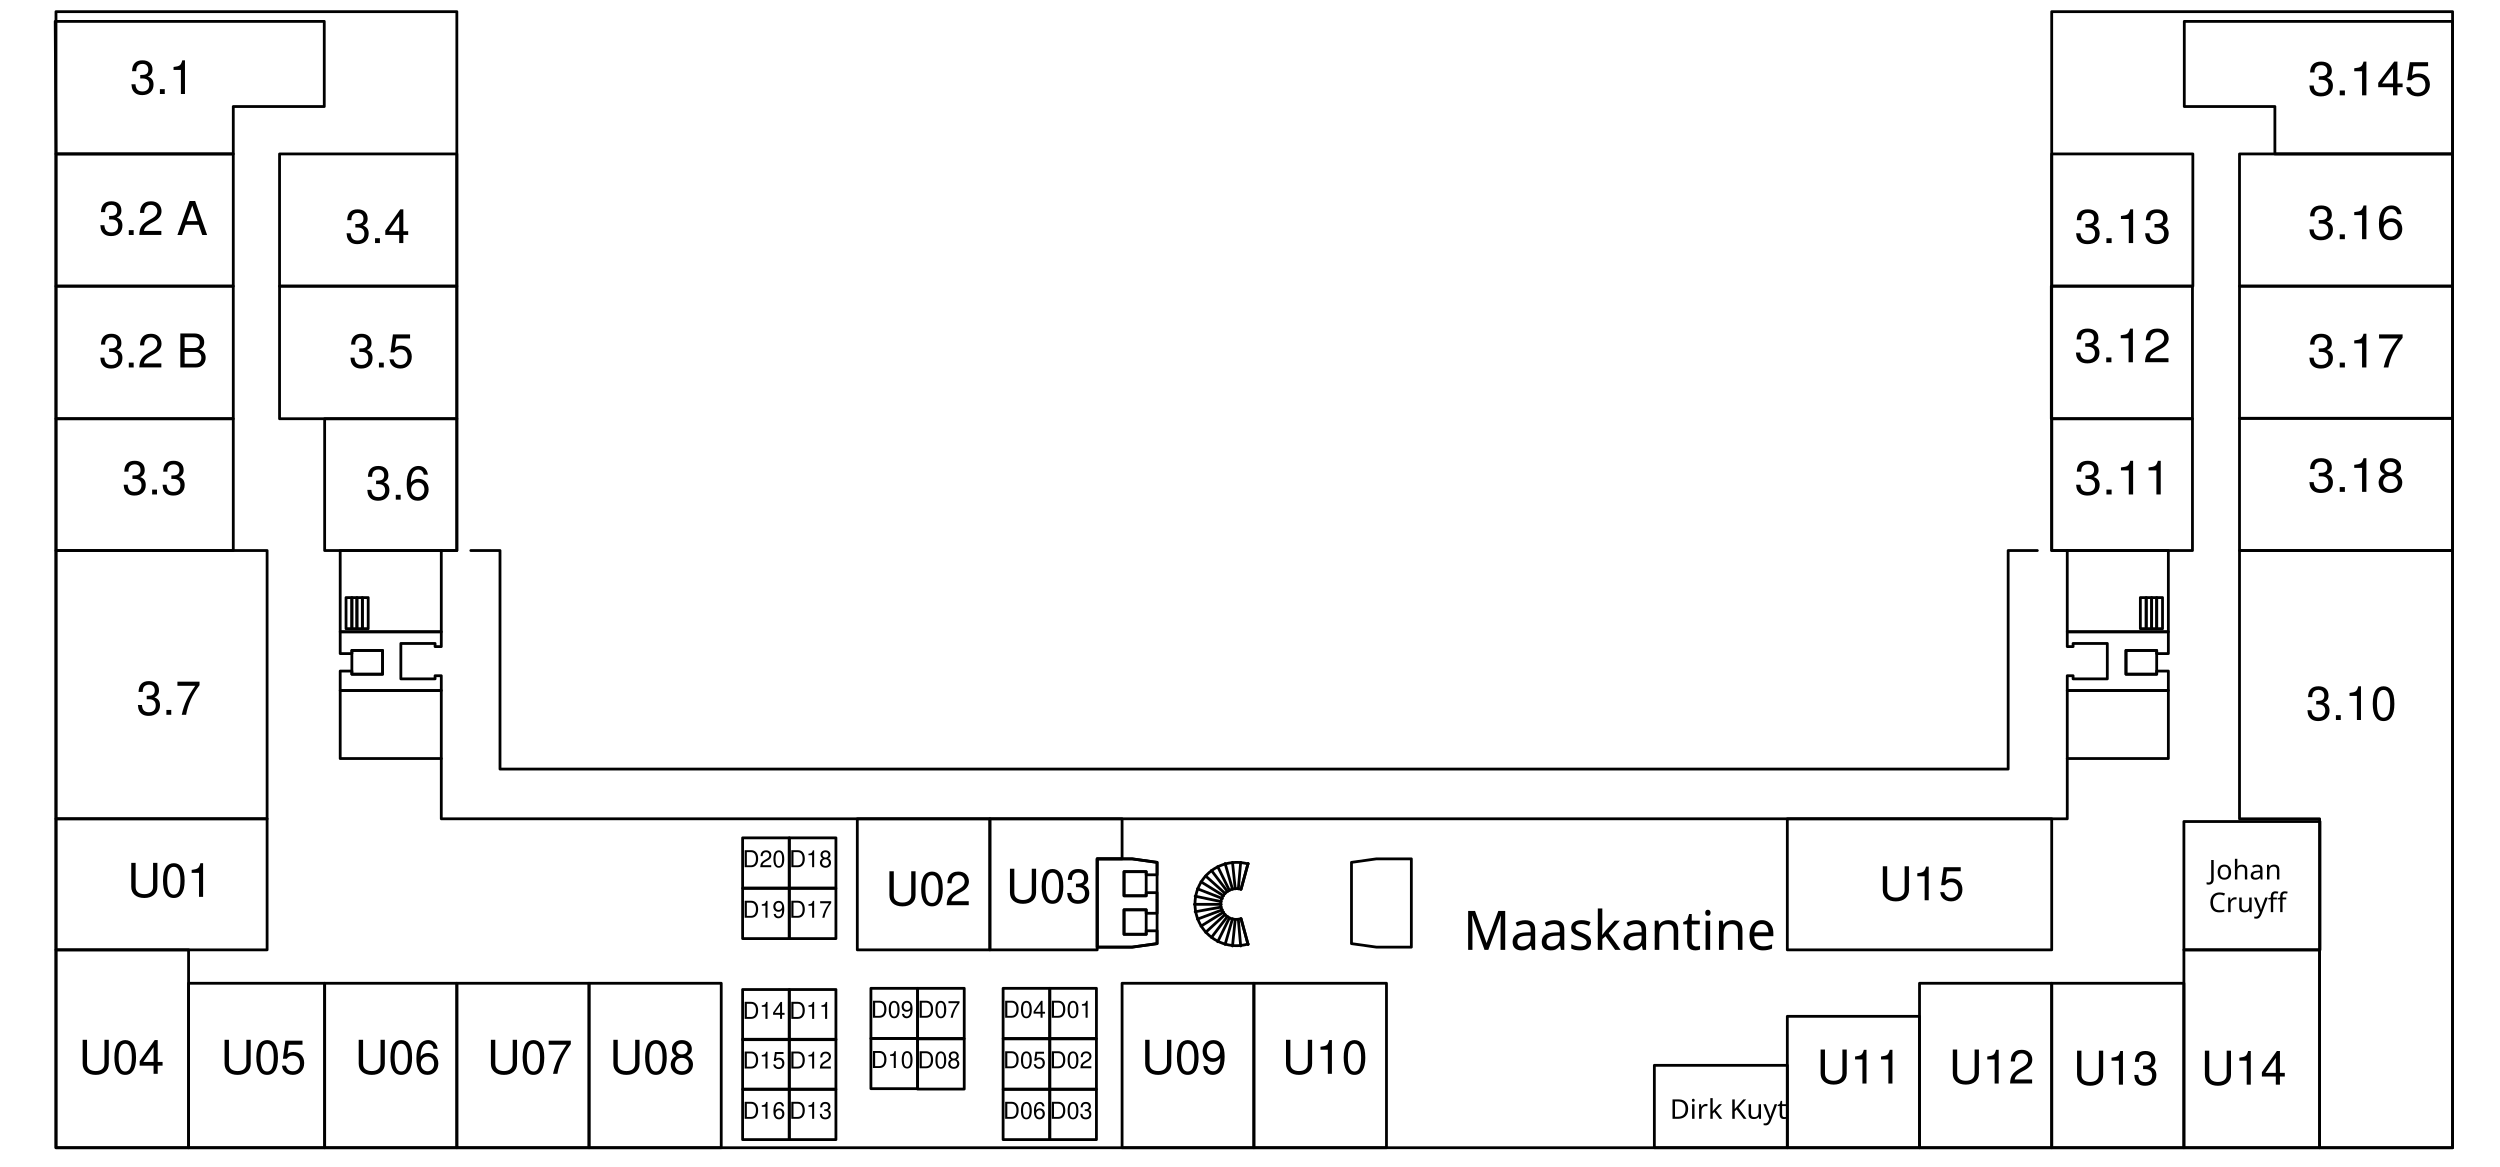
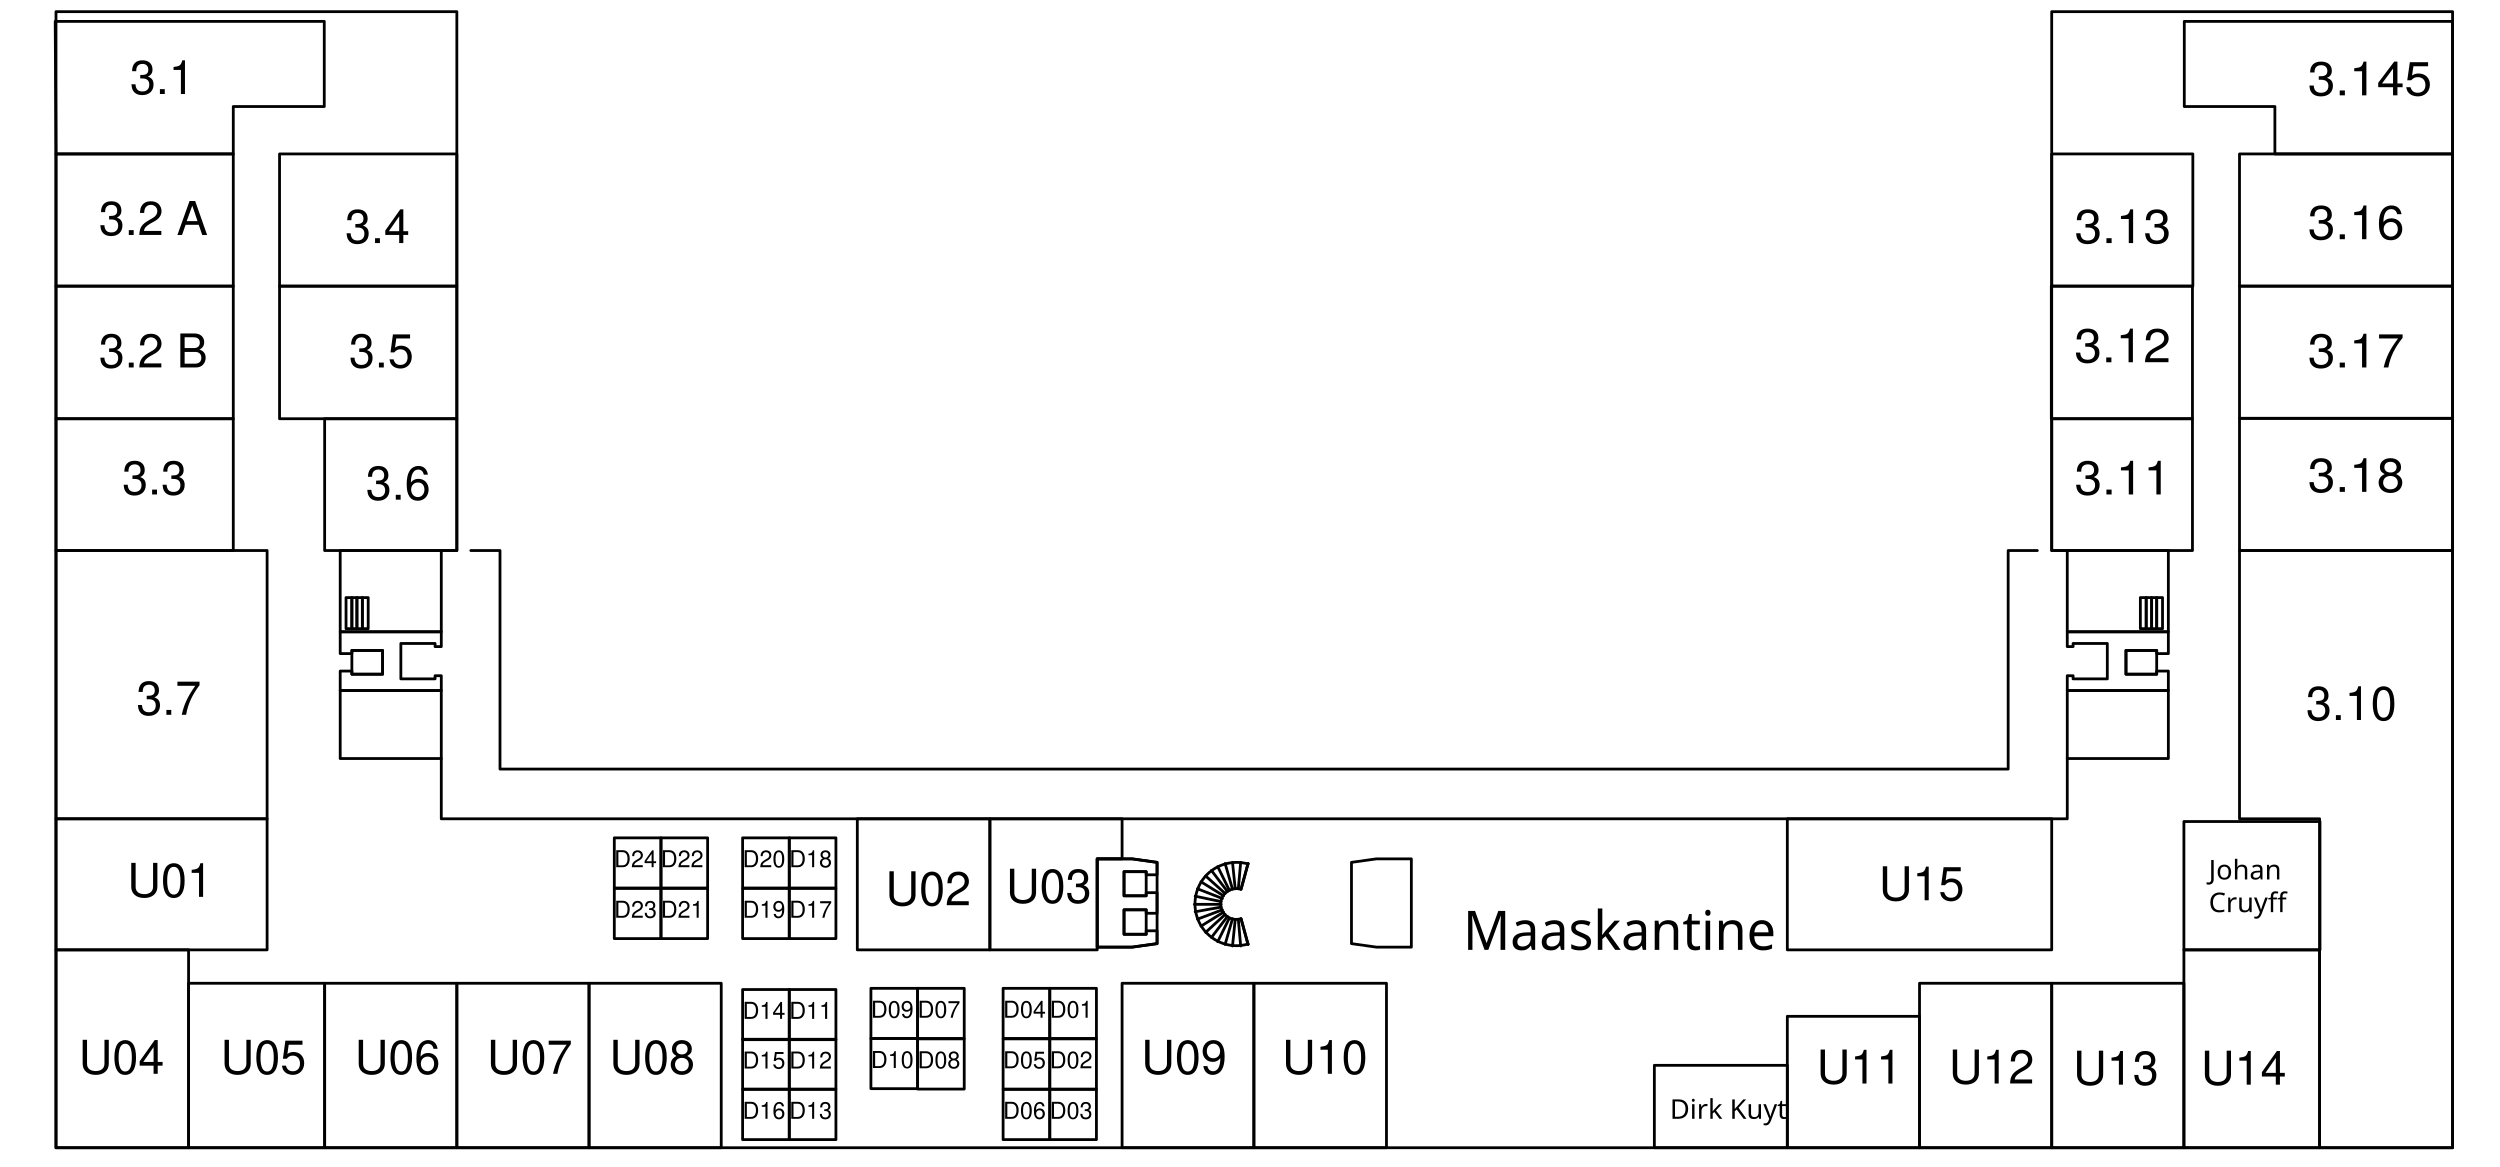
<svg xmlns="http://www.w3.org/2000/svg" version="1.1" id="Layer_1" x="0px" y="0px" viewBox="0 0 643 300" style="enable-background:new 0 0 643 300;" xml:space="preserve">
  <style type="text/css">
	.st0{fill:none;stroke:#000000;stroke-width:0.72;stroke-linecap:round;stroke-linejoin:round;stroke-miterlimit:10;}
	.st1{font-family:'Helvetica';}
	.st2{font-size:12px;}
	.st3{font-size:6px;}
- 	.st4{font-family:'MyriadPro-Regular';}
+ 	.st4{font-family:'ArialMT';}
	.st5{font-size:7px;}
	.st6{fill:none;}
	.st7{font-size:14px;}
</style>
  <g id="outline">
    <polyline class="st0" points="556.2,153.7 554.7,153.7 554.7,161.7 556.2,161.7 556.2,153.7  " />
    <polyline class="st0" points="554.7,153.7 553.4,153.7 553.4,161.7 554.7,161.7 554.7,153.7  " />
    <polyline class="st0" points="553.4,153.7 552,153.7 552,161.7 553.4,161.7 553.4,153.7  " />
    <polyline class="st0" points="552,153.7 550.5,153.7 550.5,161.7 552,161.7 552,153.7  " />
    <polyline class="st0" points="289.1,224.2 294.8,224.2 294.8,230.4 289.1,230.4 289.1,224.2  " />
    <polyline class="st0" points="546.8,167.3 554.7,167.3 554.7,173.4 546.8,173.4 546.8,167.3  " />
    <line class="st0" x1="319.2" y1="228.7" x2="321" y2="222.1" />
    <line class="st0" x1="319.2" y1="236.3" x2="321" y2="242.9" />
    <line class="st0" x1="319.2" y1="228.7" x2="321" y2="222.1" />
    <line class="st0" x1="318.5" y1="228.6" x2="319.1" y2="221.8" />
    <line class="st0" x1="317.7" y1="228.6" x2="317" y2="221.8" />
    <line class="st0" x1="317" y1="228.7" x2="315.1" y2="222.1" />
    <line class="st0" x1="316.2" y1="229" x2="313.2" y2="222.9" />
    <line class="st0" x1="315.7" y1="229.3" x2="311.6" y2="223.9" />
    <line class="st0" x1="315.1" y1="229.8" x2="310.1" y2="225.3" />
    <line class="st0" x1="314.7" y1="230.4" x2="308.9" y2="226.8" />
    <line class="st0" x1="314.4" y1="231.1" x2="308" y2="228.6" />
    <line class="st0" x1="314.1" y1="231.9" x2="307.4" y2="230.5" />
    <line class="st0" x1="314.1" y1="232.6" x2="307.2" y2="232.6" />
    <line class="st0" x1="314.1" y1="233.3" x2="307.4" y2="234.5" />
    <line class="st0" x1="314.4" y1="234" x2="308" y2="236.4" />
    <line class="st0" x1="314.7" y1="234.6" x2="308.9" y2="238.2" />
    <line class="st0" x1="315.1" y1="235.2" x2="310.1" y2="239.8" />
    <line class="st0" x1="315.7" y1="235.7" x2="311.6" y2="241.1" />
    <line class="st0" x1="316.2" y1="236.1" x2="313.2" y2="242.2" />
    <line class="st0" x1="317" y1="236.3" x2="315.1" y2="242.9" />
    <line class="st0" x1="317.7" y1="236.5" x2="317" y2="243.3" />
    <line class="st0" x1="318.5" y1="236.5" x2="319.1" y2="243.3" />
    <line class="st0" x1="319.2" y1="236.3" x2="321" y2="242.9" />
    <path class="st0" d="M319.1,228.7c-1.6-0.5-3.4,0.2-4.4,1.5c-1,1.4-1,3.3,0,4.6c1,1.4,2.7,2,4.4,1.5" />
    <path class="st0" d="M321,222.2c-4.4-1.2-9.1,0.4-11.7,4.1c-2.6,3.7-2.6,8.7,0,12.4s7.3,5.4,11.7,4.1" />
    <polyline class="st0" points="347.6,242.7 354,243.6 363,243.6 363,220.9 354,220.9 347.6,221.8 347.6,242.7  " />
    <polyline class="st0" points="554.7,167.3 554.7,168.1 557.7,168.1 557.7,162.5 531.7,162.5 531.7,166.3 533.2,166.3 533.2,165.5    542,165.5 542,174.6 533.2,174.6 533.2,173.8 531.7,173.8 531.7,177.6 557.7,177.6 557.7,172.6 554.7,172.6 554.7,173.4    546.8,173.4 546.8,167.3 554.7,167.3  " />
    <polyline class="st0" points="289.1,240.3 294.8,240.3 294.8,234 289.1,234 289.1,240.3  " />
    <polyline class="st0" points="297.6,225 297.6,221.8 291.2,220.9 282.2,220.9 282.2,243.6 291.2,243.6 297.6,242.7 297.6,239.4    294.8,239.4 294.8,240.3 289.1,240.3 289.1,234 294.8,234 294.8,234.9 297.6,234.9 297.6,229.6 294.8,229.6 294.8,230.4    289.1,230.4 289.1,224.2 294.8,224.2 294.8,225 297.6,225  " />
    <polyline class="st0" points="531.7,195.1 557.7,195.1 557.7,177.6 531.7,177.6 531.7,195.1  " />
    <polyline class="st0" points="531.7,162.5 557.7,162.5 557.7,141.6 531.7,141.6 531.7,162.5  " />
    <polyline class="st0" points="89,153.7 90.5,153.7 90.5,161.7 89,161.7 89,153.7  " />
    <polyline class="st0" points="90.5,153.7 91.8,153.7 91.8,161.7 90.5,161.7 90.5,153.7  " />
    <polyline class="st0" points="91.8,153.7 93.2,153.7 93.2,161.7 91.8,161.7 91.8,153.7  " />
    <polyline class="st0" points="93.2,153.7 94.7,153.7 94.7,161.7 93.2,161.7 93.2,153.7  " />
    <polyline class="st0" points="98.4,167.3 90.5,167.3 90.5,173.4 98.4,173.4 98.4,167.3  " />
    <polyline class="st0" points="297.6,242.7 291.2,243.6 282.2,243.6 282.2,220.9 291.2,220.9 297.6,221.8 297.6,242.7  " />
    <polyline class="st0" points="113.5,195.1 113.5,210.6 531.7,210.6 531.7,195.1  " />
    <polyline class="st0" points="90.5,167.3 90.5,168.1 87.5,168.1 87.5,162.5 113.5,162.5 113.5,166.3 111.9,166.3 111.9,165.5    103.1,165.5 103.1,174.6 111.9,174.6 111.9,173.8 113.5,173.8 113.5,177.6 87.5,177.6 87.5,172.6 90.5,172.6 90.5,173.4    98.4,173.4 98.4,167.3 90.5,167.3  " />
    <polyline class="st0" points="113.5,195.1 87.5,195.1 87.5,177.6 113.5,177.6 113.5,195.1  " />
    <polyline class="st0" points="113.5,162.5 87.5,162.5 87.5,141.6 113.5,141.6 113.5,162.5  " />
    <polyline class="st0" points="524,141.6 516.5,141.6 516.5,197.8 128.6,197.8 128.6,141.6 121.1,141.6  " />
    <polyline class="st0" points="531.7,141.6 527.7,141.6 527.7,3 630.8,3 630.8,295.2 14.4,295.2 14.4,3 117.5,3 117.5,141.6    113.5,141.6  " />
  </g>
  <g id="F33145">
    <polyline class="st0" points="561.8,5.5 561.8,27.4 585.1,27.4 585.1,39.6 630.8,39.6 630.8,5.5 561.8,5.5  " />
    <text id="_x33_.16_1_" transform="matrix(1.0645 0 0 1 593.5586 24.5146)" class="st1 st2">3.145</text>
  </g>
  <g id="F3316">
    <polyline class="st0" points="576,39.6 630.8,39.6 630.8,73.6 576,73.6 576,39.6  " />
    <text id="_x33_.16" transform="matrix(1.0645 0 0 1 593.5586 61.5146)" class="st1 st2">3.16</text>
  </g>
  <g id="F3317">
    <polyline class="st0" points="576,73.6 630.8,73.6 630.8,107.6 576,107.6 576,73.6  " />
    <text id="_x33_.17" transform="matrix(1.0645 0 0 1 593.5586 94.5146)" class="st1 st2">3.17</text>
  </g>
  <g id="F3318">
    <polyline class="st0" points="576,107.6 630.8,107.6 630.8,141.6 576,141.6 576,107.6  " />
    <text id="_x33_.18" transform="matrix(1.0645 0 0 1 593.5586 126.5151)" class="st1 st2">3.18</text>
  </g>
  <g id="F3313">
    <polyline class="st0" points="527.7,39.6 564,39.6 564,73.6 527.7,73.6 527.7,39.6  " />
    <text id="_x33_.13" transform="matrix(1.0645 0 0 1 533.5586 62.5151)" class="st1 st2">3.13</text>
  </g>
  <g id="F3312">
    <polyline class="st0" points="563.9,73.6 527.6,73.6 527.6,107.7 563.9,107.7 563.9,73.6  " />
-     <text id="_x33_.12" transform="matrix(1.0645 0 0 1 533.5054 93.1816)" class="st1 st2">3.12</text>
+     <text id="_x33_.12" transform="matrix(1.0645 0 0 1 533.5049 93.1816)" class="st1 st2">3.12</text>
  </g>
  <g id="F3311">
    <polyline class="st0" points="563.9,107.7 527.7,107.7 527.7,141.6 563.9,141.6 563.9,107.7  " />
    <text id="_x33_.11" transform="matrix(1.0645 0 0 1 533.5586 127.1816)" class="st1 st2">3.11</text>
  </g>
  <g id="F331">
    <polyline class="st0" points="83.4,5.5 83.4,27.4 60,27.4 60,39.6 14.4,39.6 14.2,5.5 83.4,5.5  " />
    <text transform="matrix(1 0 0 1 33.4102 24.1815)" class="st1 st2">3.1</text>
  </g>
  <g id="F332B">
    <polyline class="st0" points="60,73.6 14.4,73.6 14.4,107.7 60,107.7 60,73.6  " />
    <text transform="matrix(1 0 0 1 25.4103 94.5145)" class="st1 st2">3.2 B</text>
  </g>
  <g id="F333">
    <polyline class="st0" points="60,107.7 14.4,107.7 14.4,141.6 60,141.6 60,107.7  " />
    <text transform="matrix(1 0 0 1 31.4102 127.1815)" class="st1 st2">3.3</text>
  </g>
  <g id="F334">
    <polyline class="st0" points="117.5,39.6 71.9,39.6 71.9,73.6 117.5,73.6 117.5,39.6  " />
    <text transform="matrix(1 0 0 1 88.7437 62.515)" class="st1 st2">3.4</text>
  </g>
  <g id="F335">
    <polyline class="st0" points="71.9,73.6 117.5,73.6 117.5,107.7 71.9,107.7 71.9,73.6  " />
    <text transform="matrix(1 0 0 1 89.7437 94.515)" class="st1 st2">3.5</text>
  </g>
  <g id="F336">
    <polyline class="st0" points="83.5,107.7 117.5,107.7 117.5,141.6 83.5,141.6 83.5,107.7  " />
    <text transform="matrix(1 0 0 1 94.0772 128.515)" class="st1 st2">3.6</text>
  </g>
  <g id="F337">
    <polyline class="st0" points="68.7,210.6 14.4,210.6 14.4,141.6 68.7,141.6 68.7,210.6  " />
    <text transform="matrix(1 0 0 1 35.0772 183.8485)" class="st1 st2">3.7</text>
  </g>
  <g id="F3310">
    <polyline class="st0" points="576,141.6 576,210.6 596.6,210.6 596.6,295.2 630.8,295.2 630.8,141.6 576,141.6  " />
    <text transform="matrix(1 0 0 1 593.0767 185.1815)" class="st1 st2">3.10</text>
  </g>
  <g id="F3U04">
    <polyline class="st0" points="14.4,244.3 48.5,244.3 48.5,295.2 14.4,295.2 14.4,244.3  " />
    <text transform="matrix(1 0 0 1 20.2437 276.1815)" class="st1 st2">U04</text>
  </g>
  <g id="F3U05">
    <polyline class="st0" points="48.5,252.9 83.5,252.9 83.5,295.2 48.5,295.2 48.5,252.9  " />
    <text transform="matrix(1 0 0 1 56.7437 276.1815)" class="st1 st2">U05</text>
  </g>
  <g id="F3U01">
    <polyline class="st0" points="68.7,210.6 14.4,210.6 14.4,244.3 68.7,244.3 68.7,210.6  " />
    <text transform="matrix(1 0 0 1 32.7437 230.6815)" class="st1 st2">U01</text>
  </g>
  <g id="F3U06">
    <polyline class="st0" points="83.5,252.9 117.5,252.9 117.5,295.2 83.5,295.2 83.5,252.9  " />
    <text transform="matrix(1 0 0 1 91.2437 276.1815)" class="st1 st2">U06</text>
  </g>
  <g id="F3U07">
    <polyline class="st0" points="117.5,252.9 151.5,252.9 151.5,295.2 117.5,295.2 117.5,252.9  " />
    <text transform="matrix(1 0 0 1 125.2437 276.1815)" class="st1 st2">U07</text>
  </g>
  <g id="F3U08">
    <polyline class="st0" points="151.5,252.9 185.5,252.9 185.5,295.2 151.5,295.2 151.5,252.9  " />
    <text transform="matrix(1 0 0 1 156.7437 276.1815)" class="st1 st2">U08</text>
  </g>
  <g id="F3U09">
    <polyline class="st0" points="288.6,252.9 322.5,252.9 322.5,295.2 288.6,295.2 288.6,252.9  " />
    <text transform="matrix(1 0 0 1 293.5239 276.1815)" class="st1 st2">U09</text>
  </g>
  <g id="F3D09">
    <polyline class="st0" points="224,254.2 236,254.2 236,267.1 224,267.1 224,254.2  " />
    <text transform="matrix(1 0 0 1 223.9941 261.7581)" class="st1 st3">D09</text>
  </g>
  <g id="F3D01">
    <polyline class="st0" points="270,254.2 282,254.2 282,267.1 270,267.1 270,254.2  " />
    <text transform="matrix(1 0 0 1 269.9941 261.7581)" class="st1 st3">D01</text>
  </g>
  <g id="F3D04">
    <polyline class="st0" points="258,254.2 270,254.2 270,267.1 258,267.1 258,254.2  " />
    <text transform="matrix(1 0 0 1 257.9941 261.7581)" class="st1 st3">D04</text>
  </g>
  <g id="F3D02">
    <polyline class="st0" points="270,267.2 282,267.2 282,280.1 270,280.1 270,267.2  " />
    <text transform="matrix(1 0 0 1 269.9941 274.7581)" class="st1 st3">D02</text>
  </g>
  <g id="F3D05">
    <polyline class="st0" points="258,267.2 270,267.2 270,280.1 258,280.1 258,267.2  " />
    <text transform="matrix(1 0 0 1 257.9941 274.7581)" class="st1 st3">D05</text>
  </g>
  <g id="F3D03">
    <polyline class="st0" points="270,280.2 282,280.2 282,293.1 270,293.1 270,280.2  " />
    <text transform="matrix(1 0 0 1 269.9941 287.7581)" class="st1 st3">D03</text>
  </g>
  <g id="F3D06">
    <polyline class="st0" points="258,280.2 270,280.2 270,293.1 258,293.1 258,280.2  " />
    <text transform="matrix(1 0 0 1 257.9941 287.7581)" class="st1 st3">D06</text>
  </g>
  <g id="F3D08">
    <polyline class="st0" points="236,267.2 248,267.2 248,280.1 236,280.1 236,267.2  " />
    <text transform="matrix(1 0 0 1 235.9941 274.7581)" class="st1 st3">D08</text>
  </g>
  <g id="F3D07">
    <polyline class="st0" points="236,254.2 248,254.2 248,267.1 236,267.1 236,254.2  " />
    <text transform="matrix(1 0 0 1 235.9941 261.7581)" class="st1 st3">D07</text>
  </g>
  <g id="F3D10">
    <polyline class="st0" points="224,267.1 236,267.1 236,280 224,280 224,267.1  " />
    <text transform="matrix(1 0 0 1 223.9941 274.6874)" class="st1 st3">D10</text>
  </g>
  <g id="F3D13">
    <polyline class="st0" points="203,280.2 215,280.2 215,293.1 203,293.1 203,280.2  " />
    <text transform="matrix(1 0 0 1 202.9941 287.7581)" class="st1 st3">D13</text>
  </g>
  <g id="F3D12">
    <polyline class="st0" points="203,267.3 215,267.3 215,280.1 203,280.1 203,267.3  " />
    <text transform="matrix(1 0 0 1 202.9941 274.825)" class="st1 st3">D12</text>
  </g>
  <g id="F3D11">
    <polyline class="st0" points="203,254.5 215,254.5 215,267.4 203,267.4 203,254.5  " />
    <text transform="matrix(1 0 0 1 202.9941 262.0465)" class="st1 st3">D11</text>
  </g>
  <g id="F3D16">
    <polyline class="st0" points="191,280.2 203,280.2 203,293.1 191,293.1 191,280.2  " />
    <text transform="matrix(1 0 0 1 190.9941 287.7581)" class="st1 st3">D16</text>
  </g>
  <g id="F3D15">
    <polyline class="st0" points="191,267.3 203,267.3 203,280.1 191,280.1 191,267.3  " />
    <text transform="matrix(1 0 0 1 190.9941 274.8248)" class="st1 st3">D15</text>
  </g>
  <g id="F3D14">
    <polyline class="st0" points="191,254.5 203,254.5 203,267.4 191,267.4 191,254.5  " />
    <text transform="matrix(1 0 0 1 190.9941 262.0463)" class="st1 st3">D14</text>
  </g>
  <g id="F3D19">
    <polyline class="st0" points="191,228.5 203,228.5 203,241.4 191,241.4 191,228.5  " />
    <text transform="matrix(1 0 0 1 190.9941 236.0463)" class="st1 st3">D19</text>
  </g>
  <g id="F3D20">
    <polyline class="st0" points="191,215.5 203,215.5 203,228.4 191,228.4 191,215.5  " />
    <text transform="matrix(1 0 0 1 190.9941 223.0463)" class="st1 st3">D20</text>
  </g>
  <g id="F3D18">
    <polyline class="st0" points="203,215.5 215,215.5 215,228.4 203,228.4 203,215.5  " />
    <text transform="matrix(1 0 0 1 202.9941 223.0463)" class="st1 st3">D18</text>
  </g>
  <g id="F3D17">
    <polyline class="st0" points="203,228.5 215,228.5 215,241.4 203,241.4 203,228.5  " />
    <text transform="matrix(1 0 0 1 202.9941 236.0463)" class="st1 st3">D17</text>
+   </g>
+   <g id="F3D23">
+     <polyline class="st0" points="158,228.5 170,228.5 170,241.4 158,241.4 158,228.5  " />
+     <text transform="matrix(1 0 0 1 157.9578 236.0463)" class="st1 st3">D23</text>
+   </g>
+   <g id="F3D24">
+     <polyline class="st0" points="158,215.5 170,215.5 170,228.4 158,228.4 158,215.5  " />
+     <text transform="matrix(1 0 0 1 157.9578 223.0463)" class="st1 st3">D24</text>
+   </g>
+   <g id="F3D22">
+     <polyline class="st0" points="170,215.5 182,215.5 182,228.4 170,228.4 170,215.5  " />
+     <text transform="matrix(1 0 0 1 169.9578 223.0463)" class="st1 st3">D22</text>
+   </g>
+   <g id="F3D21_1_">
+     <polyline class="st0" points="170,228.5 182,228.5 182,241.4 170,241.4 170,228.5  " />
+     <text transform="matrix(1 0 0 1 169.9578 236.0463)" class="st1 st3">D21</text>
  </g>
  <g id="F2U03">
    <polyline class="st0" points="254.6,210.6 288.6,210.6 288.6,220.9 282.2,220.9 282.2,244.3 254.6,244.3 254.6,210.6  " />
    <text transform="matrix(1 0 0 1 258.7437 232.1815)" class="st1 st2">U03</text>
  </g>
  <g id="F3U02">
    <polyline class="st0" points="220.5,210.6 254.6,210.6 254.6,244.3 220.5,244.3 220.5,210.6  " />
    <text transform="matrix(1 0 0 1 227.7437 232.8413)" class="st1 st2">U02</text>
  </g>
  <g id="F3U10">
    <polyline class="st0" points="322.5,252.9 356.6,252.9 356.6,295.2 322.5,295.2 322.5,252.9  " />
    <text transform="matrix(1 0 0 1 329.7437 276.1815)" class="st1 st2">U10</text>
  </g>
  <g id="F3U11">
    <polyline class="st0" points="459.7,261.4 493.7,261.4 493.7,295.2 459.7,295.2 459.7,261.4  " />
    <text transform="matrix(1 0 0 1 467.2437 278.6815)" class="st1 st2">U11</text>
  </g>
  <g id="F3U12">
    <polyline class="st0" points="493.7,252.9 527.7,252.9 527.7,295.2 493.7,295.2 493.7,252.9  " />
    <text transform="matrix(1 0 0 1 501.2437 278.6815)" class="st1 st2">U12</text>
  </g>
  <g id="F3U13">
    <polyline class="st0" points="527.7,252.9 561.7,252.9 561.7,295.2 527.7,295.2 527.7,252.9  " />
    <text transform="matrix(1 0 0 1 533.2036 278.9831)" class="st1 st2">U13</text>
  </g>
  <g id="F3U15">
    <polygon class="st0" points="493.7,210.6 459.7,210.6 459.7,244.3 493.7,244.3 527.7,244.3 527.7,210.6  " />
    <text transform="matrix(1 0 0 1 483.2437 231.5565)" class="st1 st2">U15</text>
  </g>
  <g id="F3U14">
    <polyline class="st0" points="596.6,244.3 561.7,244.3 596.6,244.3 596.6,295.2 561.7,295.2 561.7,244.3  " />
    <path class="st0" d="M561.7,244.3" />
    <text transform="matrix(1 0 0 1 566.0786 278.9829)" class="st1 st2">U14</text>
  </g>
  <g id="F3JC">
    <rect x="561.7" y="211.3" class="st0" width="35" height="33" />
    <text transform="matrix(1 0 0 1 568.0786 226.2002)" class="st4 st5">Johan </text>
    <text transform="matrix(1 0 0 1 568.0786 234.6002)" class="st4 st5">Cruyff</text>
  </g>
  <g id="F3DK">
    <polyline class="st0" points="425.5,295.2 459.7,295.2 459.7,274 425.5,274 425.5,295.2  " />
    <text transform="matrix(1 0 0 1 429.5 287.7581)" class="st4 st5">Dirk Kuyt</text>
  </g>
  <g id="F3MK">
    <polyline class="st6" points="363,262 459.7,262 459.7,211.2 363,211.2 363,262  " />
-     <text transform="matrix(0.9545 0 0 1 376.3105 244.3003)" class="st4 st7">Maaskantine</text>
+     <text transform="matrix(0.9545 0 0 1 376.3105 244.3002)" class="st4 st7">Maaskantine</text>
  </g>
  <g id="F332A">
    <polyline class="st0" points="60,39.6 14.4,39.6 14.4,73.6 60,73.6 60,39.6  " />
    <text transform="matrix(1 0 0 1 25.4103 60.4395)" class="st1 st2">3.2 A</text>
  </g>
</svg>
